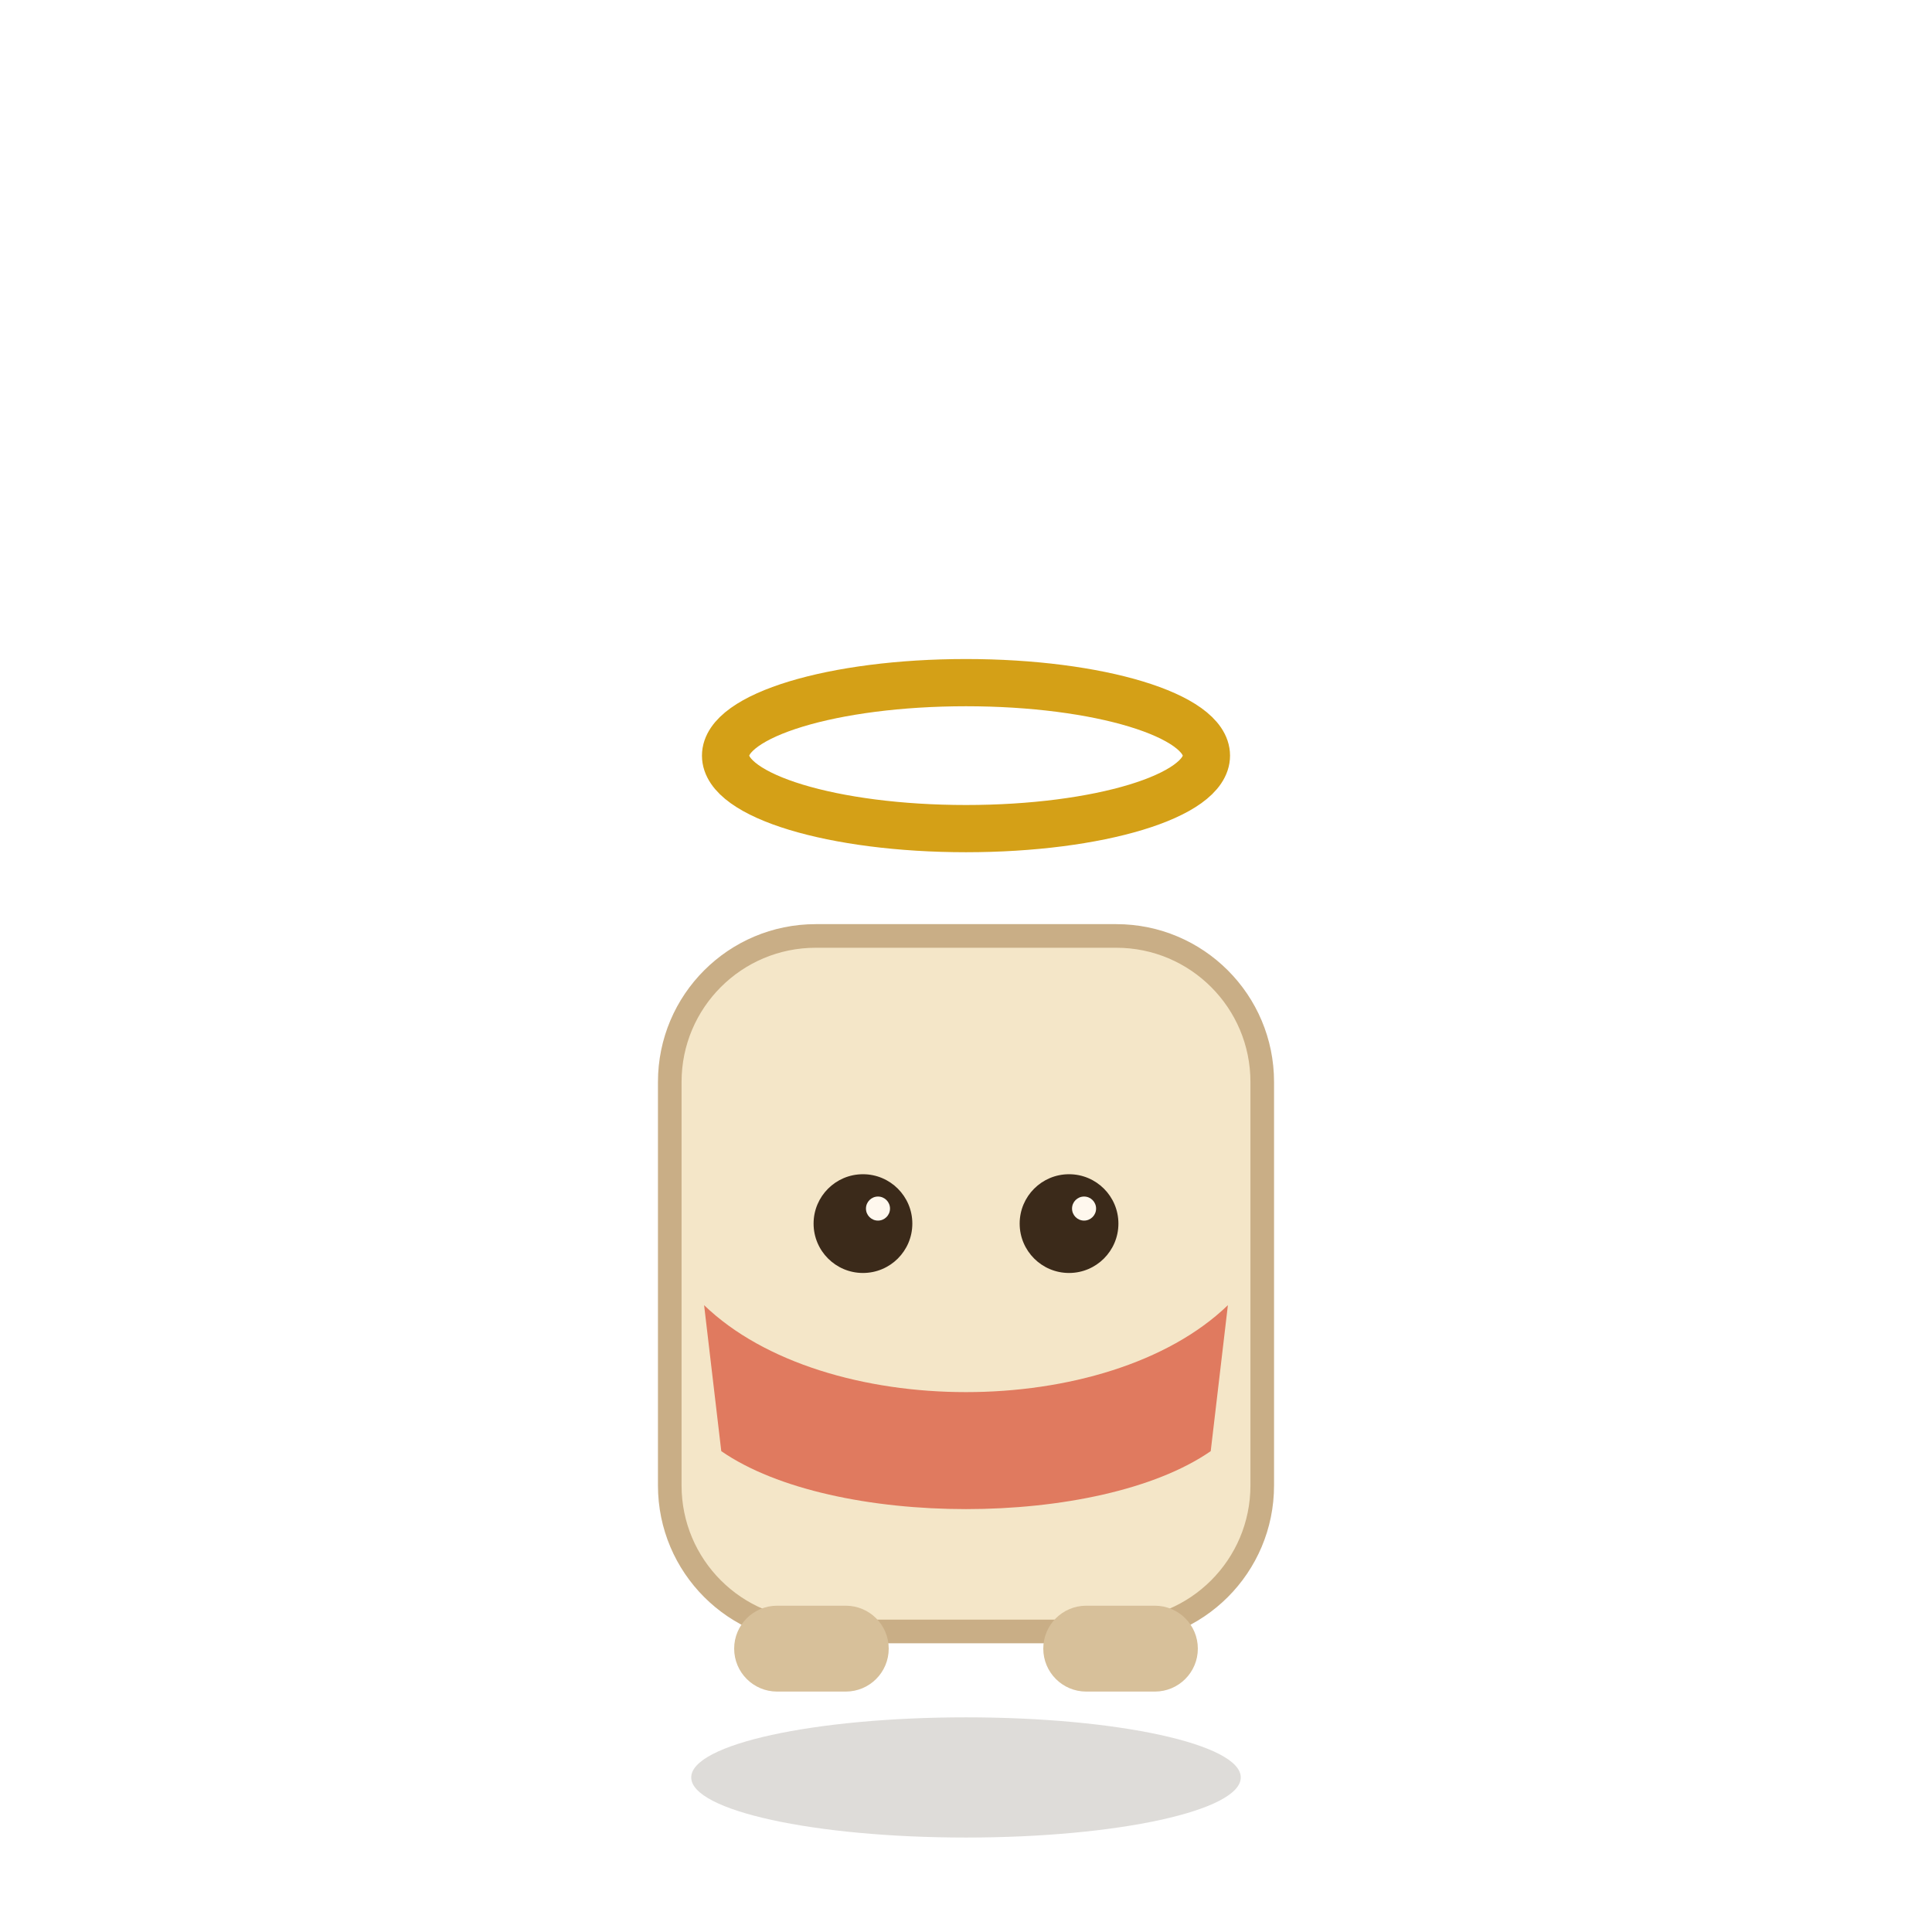
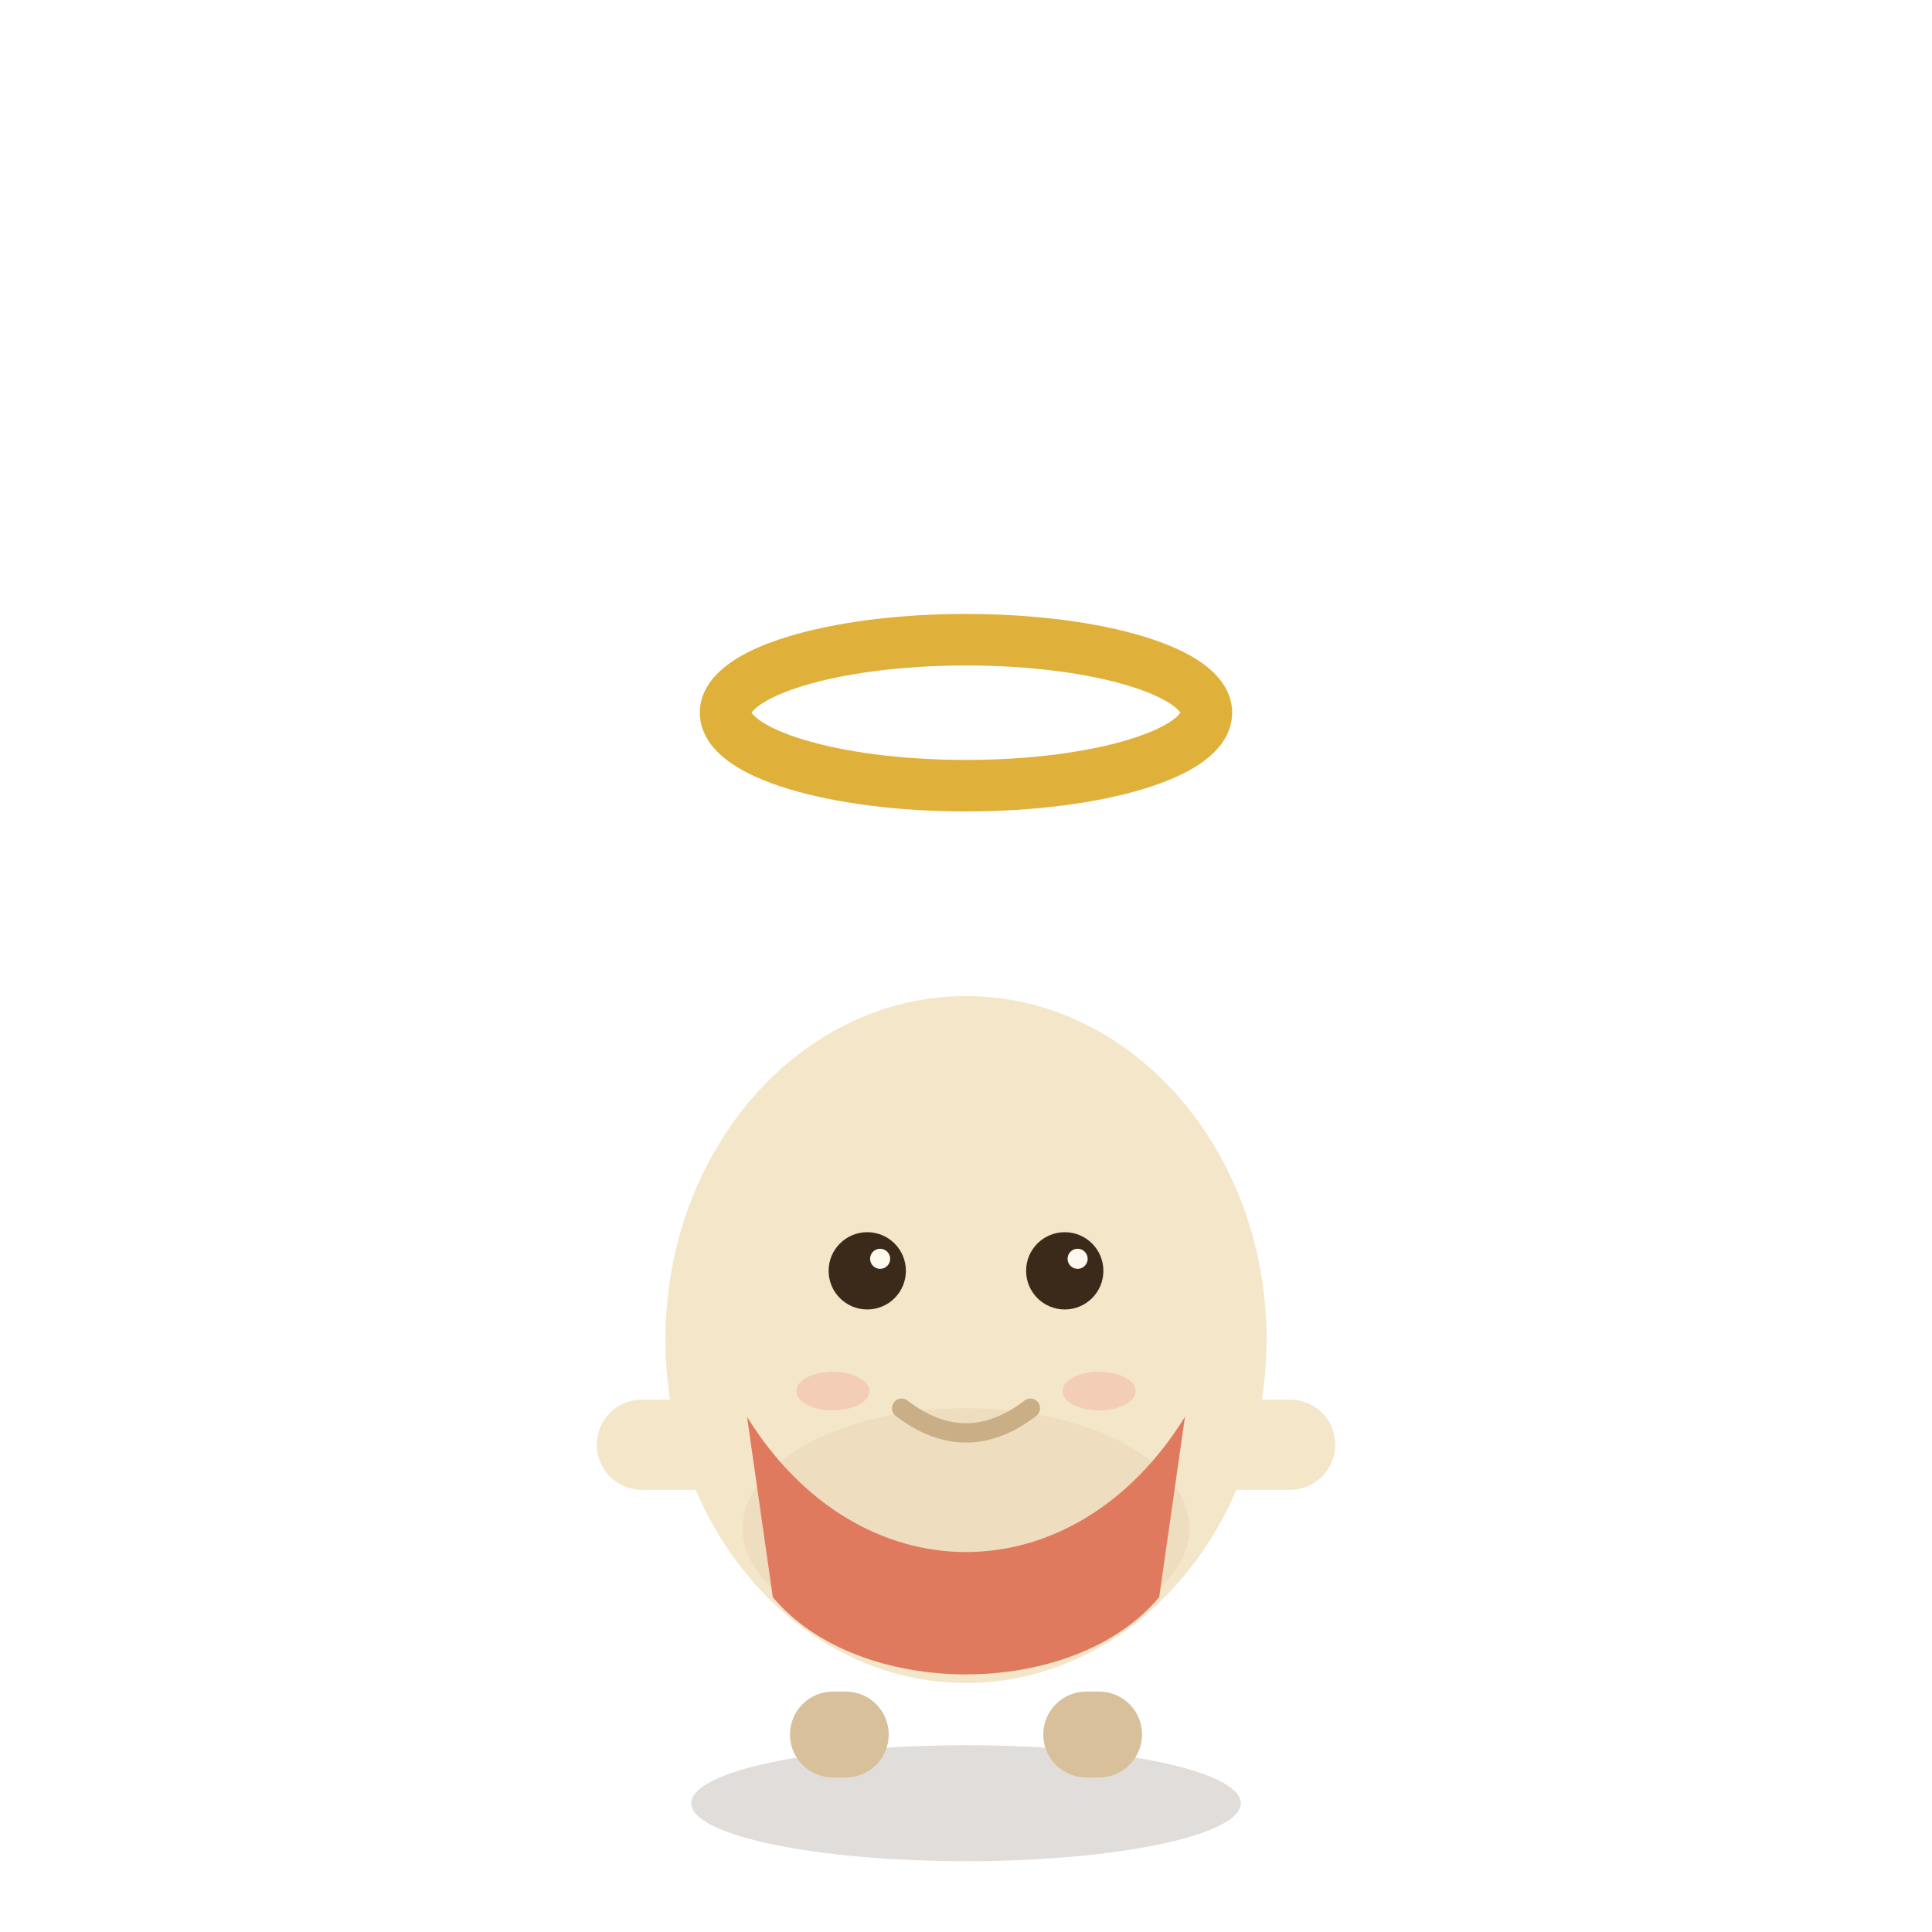
<svg xmlns="http://www.w3.org/2000/svg" viewBox="-15 -25 45 45">
  <style>
-     @keyframes breathe {
-       0%, 100% { transform: translateY(0); }
-       50% { transform: translateY(-0.35px); }
-     }
-     @keyframes blink {
-       0%, 92%, 100% { transform: scaleY(1); }
-       95% { transform: scaleY(0.12); }
-     }
+     @keyframes breathe { 0%,100%{transform:translateY(0)} 50%{transform:translateY(-0.35px)} }
+     @keyframes blink { 0%,92%,100%{transform:scaleY(1)} 95%{transform:scaleY(0.12)} }
    #body-js { animation: breathe 3.2s ease-in-out infinite; }
-     #eyes-js { transform-origin: 7.5px 3.6px; animation: blink 4.4s ease-in-out infinite; }
+     #eyes-js { transform-origin: 7.5px 4px; animation: blink 4.4s ease-in-out infinite; }
+ 
  </style>
  <g id="shadow-js" style="transform-origin: 7.5px 15px">
-     <ellipse cx="7.5" cy="16.4" rx="6.4" ry="1.4" fill="rgba(47,32,18,0.16)" />
+     <ellipse cx="7.5" cy="17.0" rx="6.4" ry="1.35" fill="rgba(47,32,18,0.15)" />
  </g>
  <g id="body-js">
-     <ellipse cx="7.5" cy="-7.4" rx="5.6" ry="1.7" fill="none" stroke="#d4a017" stroke-width="1.1" />
-     <rect x="0.6" y="-3.2" width="13.8" height="16.2" rx="3.4" fill="#f4e6c8" stroke="#c9ae86" stroke-width="0.55" />
-     <path d="M1.4 5.4 C4.2 8.1, 10.8 8.1, 13.6 5.4 L13.2 8.8 C10.6 10.6, 4.4 10.6, 1.8 8.8 Z" fill="#e07a5f" />
-     <rect x="2.1" y="12.4" width="3.6" height="2" rx="1" fill="#d7c09a" />
-     <rect x="9.3" y="12.4" width="3.6" height="2" rx="1" fill="#d7c09a" />
+     <ellipse cx="7.5" cy="-8.4" rx="5.6" ry="1.7" fill="none" stroke="#e0b13a" stroke-width="1.2" />
+     <rect x="-1.1" y="7.6" width="3.4" height="2.1" rx="1.05" fill="#f4e6c8" />
+     <rect x="12.7" y="7.6" width="3.4" height="2.1" rx="1.05" fill="#f4e6c8" />
+     <rect x="3.4" y="14.4" width="2.3" height="2.0" rx="1.00" fill="#d7c09a" />
+     <rect x="9.3" y="14.4" width="2.3" height="2.0" rx="1.00" fill="#d7c09a" />
+     <ellipse cx="7.5" cy="6.2" rx="7.0" ry="8.0" fill="#f4e6c8" />
+     <ellipse cx="7.5" cy="10.6" rx="5.2" ry="2.8" fill="#c9ae86" opacity="0.16" />
+     <path d="M2.4 8.0 C5.0 12.2, 10.0 12.2, 12.6 8.0 L12.0 12.2 C10.0 14.6, 5.0 14.6, 3.0 12.2 Z" fill="#e07a5f" />
+     <ellipse cx="4.4" cy="7.4" rx="0.85" ry="0.45" fill="#f2b8a8" opacity="0.55" />
+     <ellipse cx="10.6" cy="7.4" rx="0.85" ry="0.45" fill="#f2b8a8" opacity="0.55" />
+     <path d="M6.0 7.8 q1.5 1.15 3.0 0" fill="none" stroke="#c9ae86" stroke-width="0.45" stroke-linecap="round" />
  </g>
  <g id="eyes-js">
-     <circle cx="5.1" cy="3.5" r="1.15" fill="#3b2a1a" />
-     <circle cx="9.9" cy="3.5" r="1.15" fill="#3b2a1a" />
-     <circle cx="5.45" cy="3.15" r="0.28" fill="#fff8ee" />
-     <circle cx="10.25" cy="3.15" r="0.28" fill="#fff8ee" />
+     <circle cx="5.2" cy="4.6" r="0.9" fill="#3b2a1a" />
+     <circle cx="9.8" cy="4.6" r="0.9" fill="#3b2a1a" />
+     <circle cx="5.5" cy="4.32" r="0.234" fill="#fff8ee" />
+     <circle cx="10.1" cy="4.32" r="0.234" fill="#fff8ee" />
  </g>
</svg>
